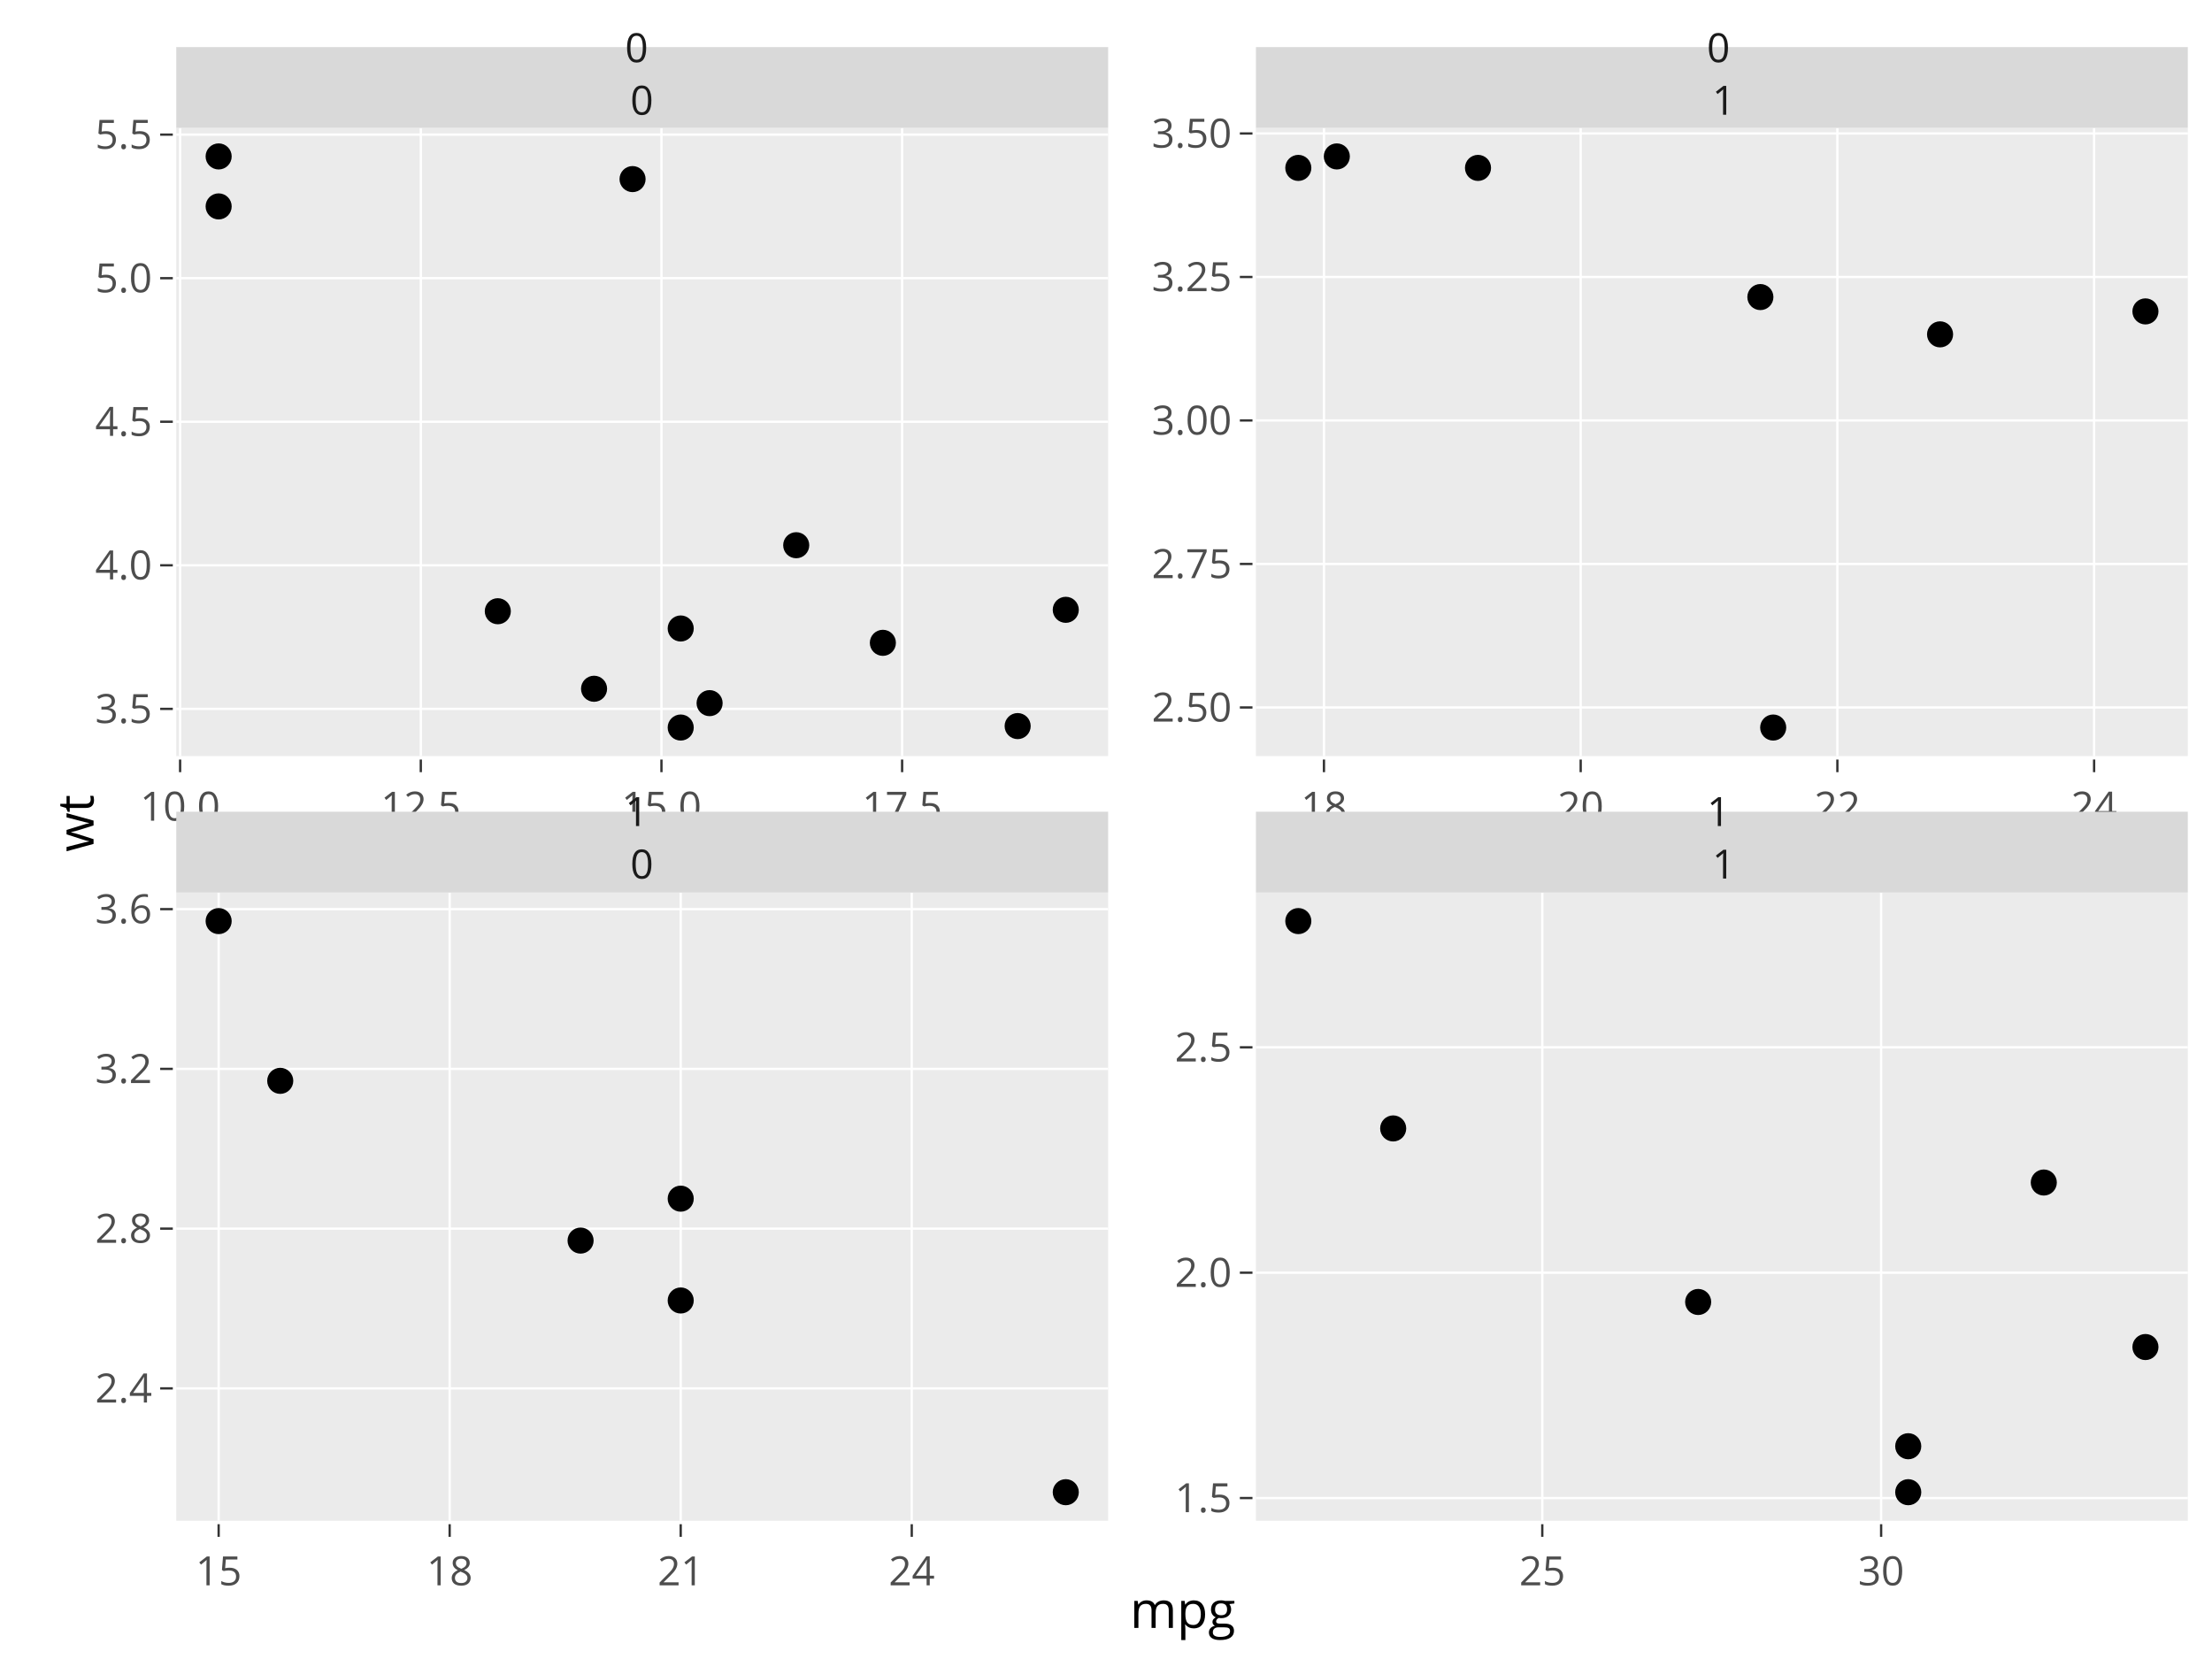
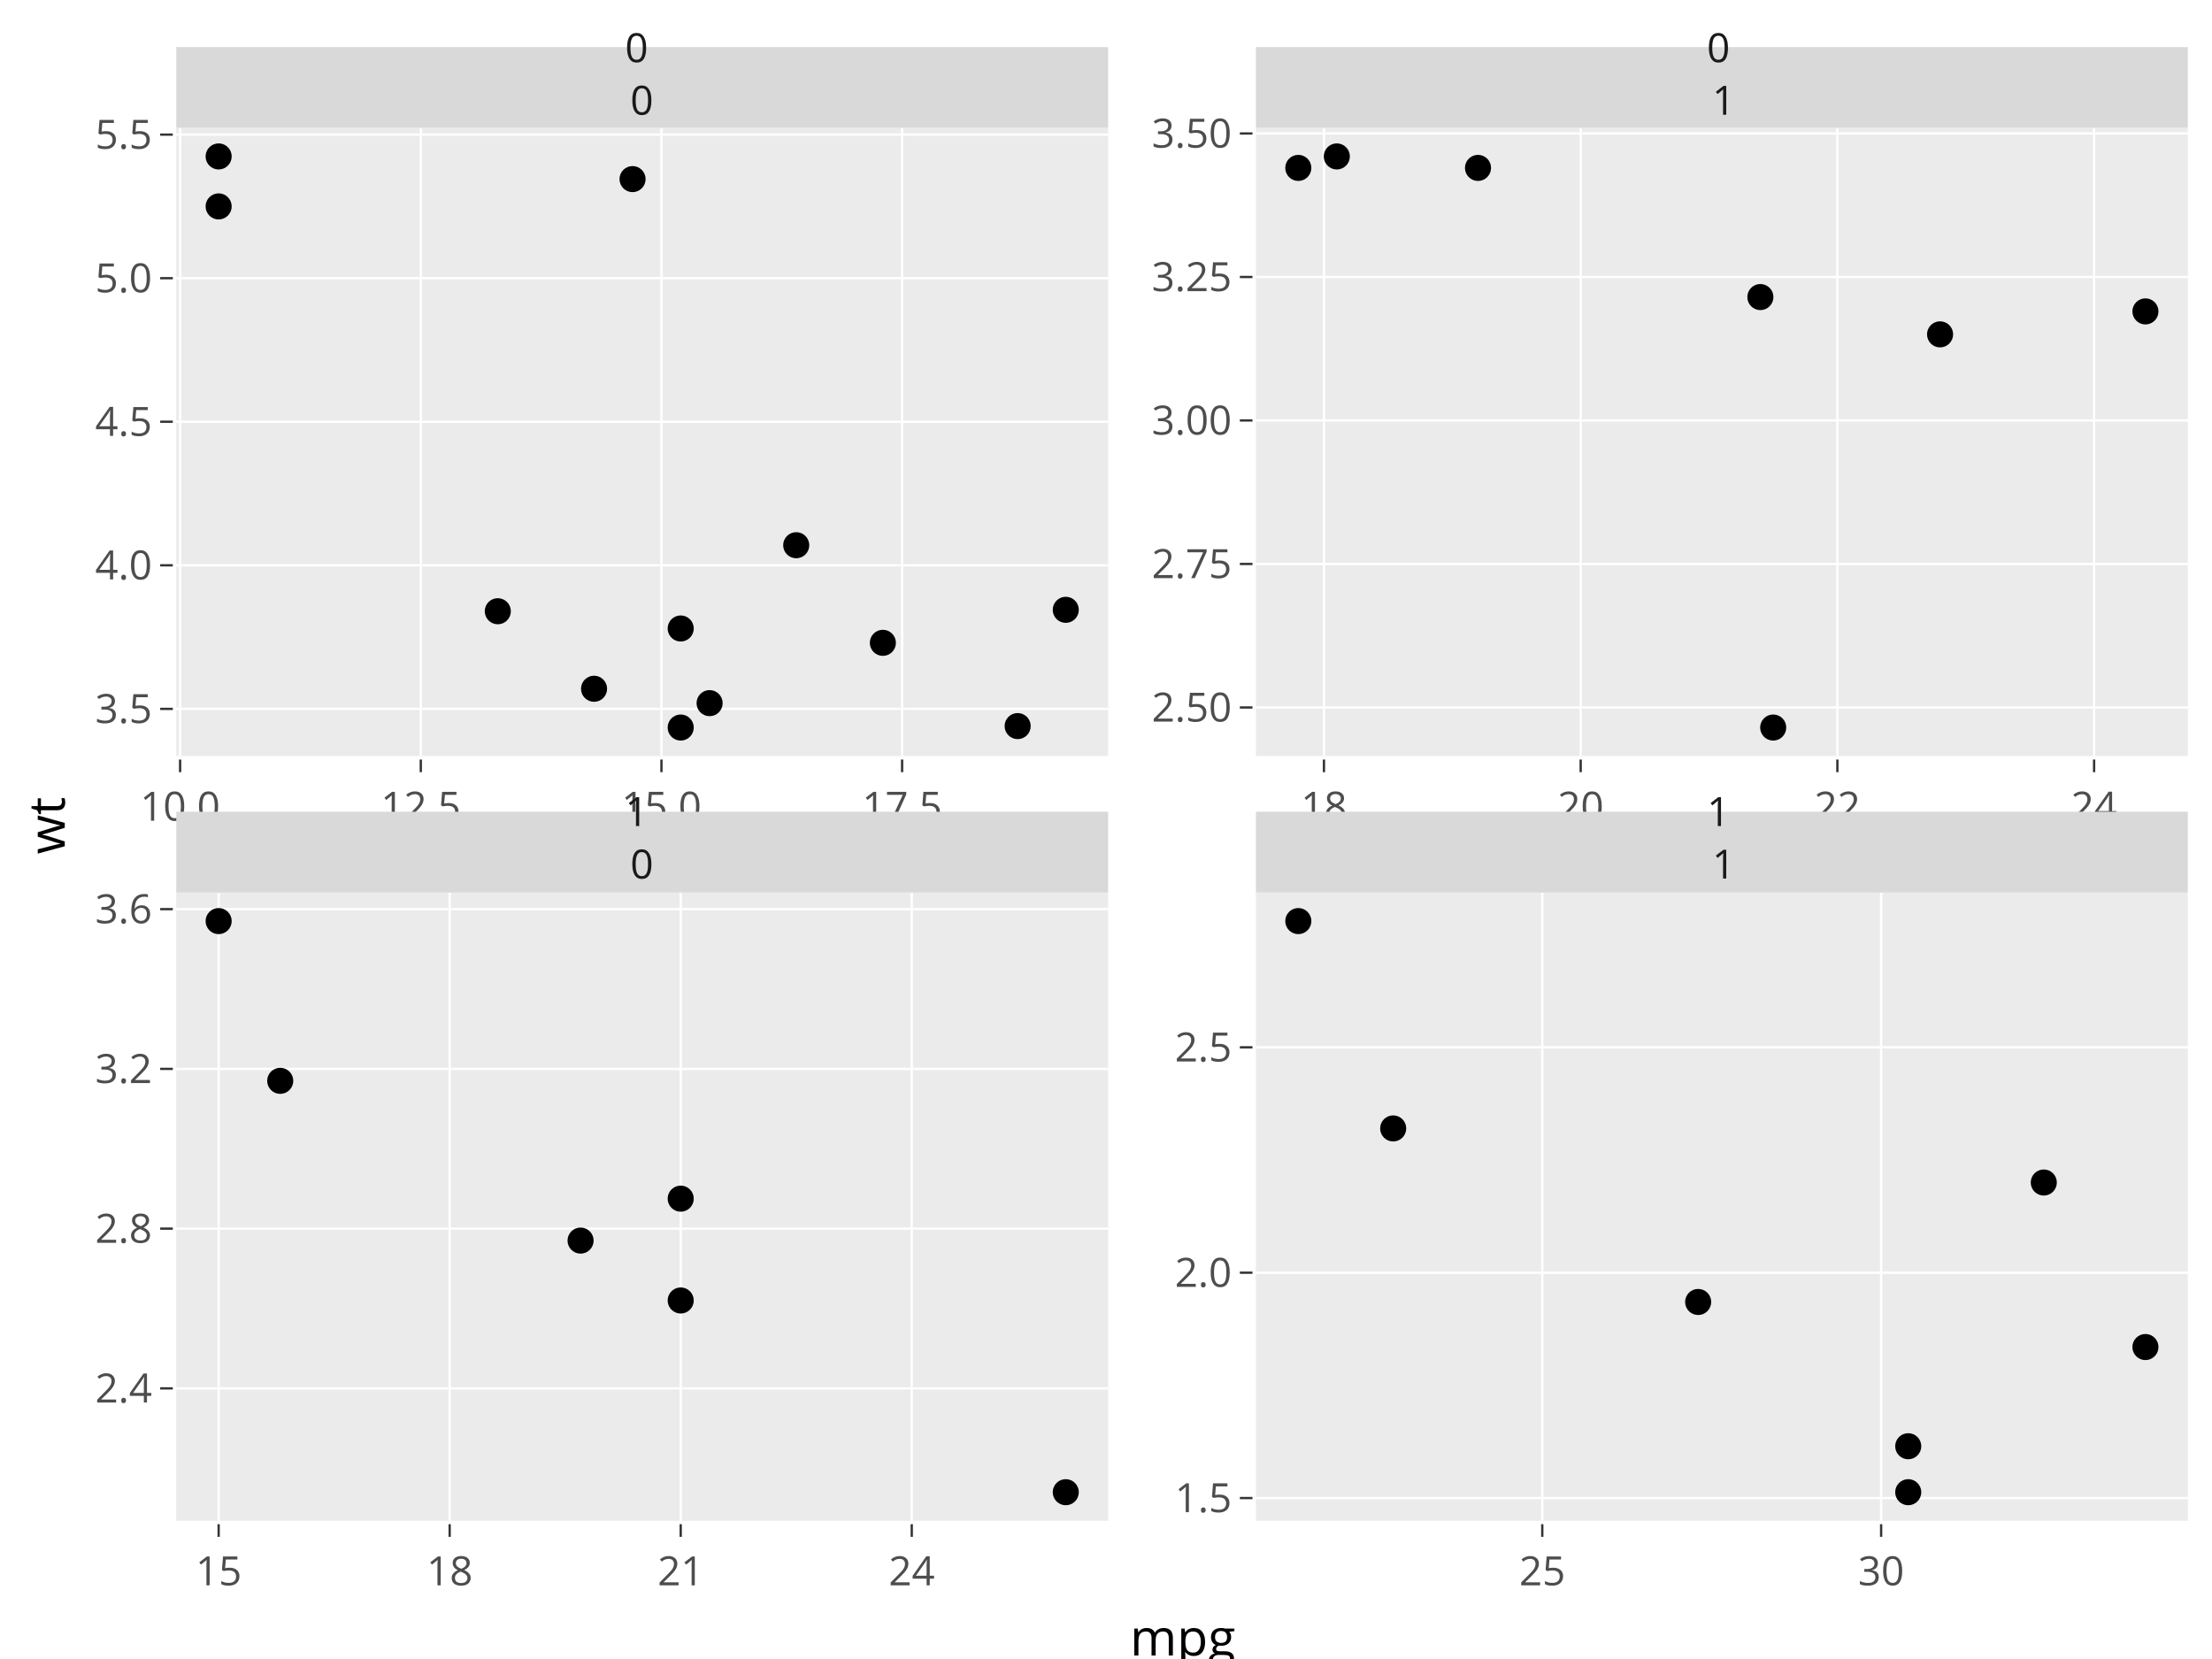
<svg xmlns="http://www.w3.org/2000/svg" class="main-svg" width="640" height="480" style="" viewBox="0 0 640 480">
  <rect x="0" y="0" width="640" height="480" style="fill: rgb(255, 255, 255); fill-opacity: 1;" />
  <defs id="defs-">
    <g class="clips">
      <clipPath id="clipxyplot" class="plotclip">
        <rect width="269.619" height="181.76" />
      </clipPath>
      <clipPath id="clipx2y2plot" class="plotclip">
        <rect width="269.619" height="181.76" />
      </clipPath>
      <clipPath id="clipx3y3plot" class="plotclip">
        <rect width="269.619" height="181.76" />
      </clipPath>
      <clipPath id="clipx4y4plot" class="plotclip">
        <rect width="269.619" height="181.76" />
      </clipPath>
      <clipPath class="axesclip" id="clipx">
        <rect x="51" y="0" width="269.619" height="480" />
      </clipPath>
      <clipPath class="axesclip" id="clipy">
        <rect x="0" y="37" width="640" height="181.76" />
      </clipPath>
      <clipPath class="axesclip" id="clipxy">
        <rect x="51" y="37" width="269.619" height="181.76" />
      </clipPath>
      <clipPath class="axesclip" id="clipy2">
        <rect x="0" y="37" width="640" height="181.76" />
      </clipPath>
      <clipPath class="axesclip" id="clipxy2">
        <rect x="51" y="37" width="269.619" height="181.76" />
      </clipPath>
      <clipPath class="axesclip" id="clipy3">
        <rect x="0" y="258.24" width="640" height="181.76" />
      </clipPath>
      <clipPath class="axesclip" id="clipxy3">
        <rect x="51" y="258.24" width="269.619" height="181.76" />
      </clipPath>
      <clipPath class="axesclip" id="clipy4">
        <rect x="0" y="258.24" width="640" height="181.76" />
      </clipPath>
      <clipPath class="axesclip" id="clipxy4">
        <rect x="51" y="258.24" width="269.619" height="181.76" />
      </clipPath>
      <clipPath class="axesclip" id="clipx2">
        <rect x="363.381" y="0" width="269.619" height="480" />
      </clipPath>
      <clipPath class="axesclip" id="clipx2y">
        <rect x="363.381" y="37" width="269.619" height="181.76" />
      </clipPath>
      <clipPath class="axesclip" id="clipx2y2">
        <rect x="363.381" y="37" width="269.619" height="181.76" />
      </clipPath>
      <clipPath class="axesclip" id="clipx2y3">
        <rect x="363.381" y="258.24" width="269.619" height="181.76" />
      </clipPath>
      <clipPath class="axesclip" id="clipx2y4">
        <rect x="363.381" y="258.24" width="269.619" height="181.76" />
      </clipPath>
      <clipPath class="axesclip" id="clipx3">
        <rect x="51" y="0" width="269.619" height="480" />
      </clipPath>
      <clipPath class="axesclip" id="clipx3y">
        <rect x="51" y="37" width="269.619" height="181.76" />
      </clipPath>
      <clipPath class="axesclip" id="clipx3y2">
        <rect x="51" y="37" width="269.619" height="181.76" />
      </clipPath>
      <clipPath class="axesclip" id="clipx3y3">
        <rect x="51" y="258.24" width="269.619" height="181.76" />
      </clipPath>
      <clipPath class="axesclip" id="clipx3y4">
        <rect x="51" y="258.24" width="269.619" height="181.76" />
      </clipPath>
      <clipPath class="axesclip" id="clipx4">
        <rect x="363.381" y="0" width="269.619" height="480" />
      </clipPath>
      <clipPath class="axesclip" id="clipx4y">
        <rect x="363.381" y="37" width="269.619" height="181.76" />
      </clipPath>
      <clipPath class="axesclip" id="clipx4y2">
        <rect x="363.381" y="37" width="269.619" height="181.76" />
      </clipPath>
      <clipPath class="axesclip" id="clipx4y3">
        <rect x="363.381" y="258.24" width="269.619" height="181.76" />
      </clipPath>
      <clipPath class="axesclip" id="clipx4y4">
        <rect x="363.381" y="258.24" width="269.619" height="181.76" />
      </clipPath>
    </g>
    <g class="gradients" />
    <g class="patterns" />
  </defs>
  <g class="bglayer">
    <rect class="bg" x="51" y="37" width="269.619" height="181.76" style="fill: rgb(235, 235, 235); fill-opacity: 1; stroke-width: 0;" />
    <rect class="bg" x="363.381" y="37" width="269.619" height="181.76" style="fill: rgb(235, 235, 235); fill-opacity: 1; stroke-width: 0;" />
    <rect class="bg" x="51" y="258.24" width="269.619" height="181.76" style="fill: rgb(235, 235, 235); fill-opacity: 1; stroke-width: 0;" />
    <rect class="bg" x="363.381" y="258.24" width="269.619" height="181.76" style="fill: rgb(235, 235, 235); fill-opacity: 1; stroke-width: 0;" />
  </g>
  <g class="layer-below">
    <g class="imagelayer" />
    <g class="shapelayer" />
  </g>
  <g class="cartesianlayer">
    <g class="subplot xy">
      <g class="layer-subplot">
        <g class="shapelayer" />
        <g class="imagelayer" />
      </g>
      <g class="gridlayer">
        <g class="x">
          <path class="xgrid crisp" transform="translate(52.11,0)" d="M0,37v181.76" style="stroke: rgb(255, 255, 255); stroke-opacity: 1; stroke-width: 0.664px;" />
          <path class="xgrid crisp" transform="translate(121.75,0)" d="M0,37v181.76" style="stroke: rgb(255, 255, 255); stroke-opacity: 1; stroke-width: 0.664px;" />
          <path class="xgrid crisp" transform="translate(191.38,0)" d="M0,37v181.76" style="stroke: rgb(255, 255, 255); stroke-opacity: 1; stroke-width: 0.664px;" />
          <path class="xgrid crisp" transform="translate(261.01,0)" d="M0,37v181.76" style="stroke: rgb(255, 255, 255); stroke-opacity: 1; stroke-width: 0.664px;" />
        </g>
        <g class="y">
          <path class="ygrid crisp" transform="translate(0,205.1)" d="M51,0h269.619" style="stroke: rgb(255, 255, 255); stroke-opacity: 1; stroke-width: 0.664px;" />
          <path class="ygrid crisp" transform="translate(0,163.56)" d="M51,0h269.619" style="stroke: rgb(255, 255, 255); stroke-opacity: 1; stroke-width: 0.664px;" />
          <path class="ygrid crisp" transform="translate(0,122.02)" d="M51,0h269.619" style="stroke: rgb(255, 255, 255); stroke-opacity: 1; stroke-width: 0.664px;" />
          <path class="ygrid crisp" transform="translate(0,80.49)" d="M51,0h269.619" style="stroke: rgb(255, 255, 255); stroke-opacity: 1; stroke-width: 0.664px;" />
          <path class="ygrid crisp" transform="translate(0,38.95)" d="M51,0h269.619" style="stroke: rgb(255, 255, 255); stroke-opacity: 1; stroke-width: 0.664px;" />
        </g>
      </g>
      <g class="zerolinelayer" />
      <path class="xlines-below" />
      <path class="ylines-below" />
      <g class="overlines-below" />
      <g class="xaxislayer-below" />
      <g class="yaxislayer-below" />
      <g class="overaxes-below" />
      <g class="plot" transform="translate(51,37)" clip-path="url(#clipxyplot)">
        <g class="scatterlayer mlayer">
          <g class="trace scatter trace-vdiffr-plotly-1" style="stroke-miterlimit: 2; opacity: 1;">
            <g class="fills" />
            <g class="errorbars" />
            <g class="lines" />
            <g class="points">
              <path class="point" transform="translate(243.44,173.08)" d="M2.83,0A2.83,2.83 0 1,1 0,-2.83A2.83,2.83 0 0,1 2.83,0Z" style="opacity: 1; stroke-width: 1.89px; fill: rgb(0, 0, 0); fill-opacity: 1; stroke: rgb(0, 0, 0); stroke-opacity: 1;" />
              <path class="point" transform="translate(120.88,162.28)" d="M2.83,0A2.83,2.83 0 1,1 0,-2.83A2.83,2.83 0 0,1 2.83,0Z" style="opacity: 1; stroke-width: 1.89px; fill: rgb(0, 0, 0); fill-opacity: 1; stroke: rgb(0, 0, 0); stroke-opacity: 1;" />
              <path class="point" transform="translate(179.37,120.75)" d="M2.83,0A2.83,2.83 0 1,1 0,-2.83A2.83,2.83 0 0,1 2.83,0Z" style="opacity: 1; stroke-width: 1.89px; fill: rgb(0, 0, 0); fill-opacity: 1; stroke: rgb(0, 0, 0); stroke-opacity: 1;" />
              <path class="point" transform="translate(204.44,148.99)" d="M2.83,0A2.83,2.83 0 1,1 0,-2.83A2.83,2.83 0 0,1 2.83,0Z" style="opacity: 1; stroke-width: 1.89px; fill: rgb(0, 0, 0); fill-opacity: 1; stroke: rgb(0, 0, 0); stroke-opacity: 1;" />
              <path class="point" transform="translate(145.95,144.84)" d="M2.83,0A2.83,2.83 0 1,1 0,-2.83A2.83,2.83 0 0,1 2.83,0Z" style="opacity: 1; stroke-width: 1.89px; fill: rgb(0, 0, 0); fill-opacity: 1; stroke: rgb(0, 0, 0); stroke-opacity: 1;" />
              <path class="point" transform="translate(12.26,22.72)" d="M2.83,0A2.83,2.83 0 1,1 0,-2.83A2.83,2.83 0 0,1 2.83,0Z" style="opacity: 1; stroke-width: 1.89px; fill: rgb(0, 0, 0); fill-opacity: 1; stroke: rgb(0, 0, 0); stroke-opacity: 1;" />
              <path class="point" transform="translate(12.26,8.26)" d="M2.83,0A2.83,2.83 0 1,1 0,-2.83A2.83,2.83 0 0,1 2.83,0Z" style="opacity: 1; stroke-width: 1.89px; fill: rgb(0, 0, 0); fill-opacity: 1; stroke: rgb(0, 0, 0); stroke-opacity: 1;" />
              <path class="point" transform="translate(132.02,14.82)" d="M2.83,0A2.83,2.83 0 1,1 0,-2.83A2.83,2.83 0 0,1 2.83,0Z" style="opacity: 1; stroke-width: 1.89px; fill: rgb(0, 0, 0); fill-opacity: 1; stroke: rgb(0, 0, 0); stroke-opacity: 1;" />
              <path class="point" transform="translate(154.31,166.44)" d="M2.83,0A2.83,2.83 0 1,1 0,-2.83A2.83,2.83 0 0,1 2.83,0Z" style="opacity: 1; stroke-width: 1.89px; fill: rgb(0, 0, 0); fill-opacity: 1; stroke: rgb(0, 0, 0); stroke-opacity: 1;" />
              <path class="point" transform="translate(145.95,173.5)" d="M2.83,0A2.83,2.83 0 1,1 0,-2.83A2.83,2.83 0 0,1 2.83,0Z" style="opacity: 1; stroke-width: 1.89px; fill: rgb(0, 0, 0); fill-opacity: 1; stroke: rgb(0, 0, 0); stroke-opacity: 1;" />
              <path class="point" transform="translate(93.03,139.85)" d="M2.83,0A2.83,2.83 0 1,1 0,-2.83A2.83,2.83 0 0,1 2.83,0Z" style="opacity: 1; stroke-width: 1.89px; fill: rgb(0, 0, 0); fill-opacity: 1; stroke: rgb(0, 0, 0); stroke-opacity: 1;" />
              <path class="point" transform="translate(257.36,139.44)" d="M2.83,0A2.83,2.83 0 1,1 0,-2.83A2.83,2.83 0 0,1 2.83,0Z" style="opacity: 1; stroke-width: 1.89px; fill: rgb(0, 0, 0); fill-opacity: 1; stroke: rgb(0, 0, 0); stroke-opacity: 1;" />
            </g>
            <g class="text" />
          </g>
        </g>
      </g>
      <g class="overplot" />
      <path class="xlines-above crisp" style="fill: none; stroke-width: 1px; stroke: rgb(0, 0, 0); stroke-opacity: 0;" d="" />
      <path class="ylines-above crisp" style="fill: none; stroke-width: 1px; stroke: rgb(0, 0, 0); stroke-opacity: 0;" d="" />
      <g class="overlines-above" />
      <g class="xaxislayer-above">
        <path class="xtick ticks crisp" d="M0,219.76v3.653" transform="translate(52.11,0)" style="stroke: rgb(51, 51, 51); stroke-opacity: 1; stroke-width: 0.664px;" />
        <path class="xtick ticks crisp" d="M0,219.76v3.653" transform="translate(121.75,0)" style="stroke: rgb(51, 51, 51); stroke-opacity: 1; stroke-width: 0.664px;" />
        <path class="xtick ticks crisp" d="M0,219.76v3.653" transform="translate(191.38,0)" style="stroke: rgb(51, 51, 51); stroke-opacity: 1; stroke-width: 0.664px;" />
        <path class="xtick ticks crisp" d="M0,219.76v3.653" transform="translate(261.01,0)" style="stroke: rgb(51, 51, 51); stroke-opacity: 1; stroke-width: 0.664px;" />
        <g class="xtick">
          <text text-anchor="middle" x="0" y="237.44" transform="translate(52.11,0)" style="font-family: 'Open Sans', verdana, arial, sans-serif; font-size: 11.69px; fill: rgb(77, 77, 77); fill-opacity: 1; white-space: pre; opacity: 1;">10.0</text>
        </g>
        <g class="xtick">
          <text text-anchor="middle" x="0" y="237.44" style="font-family: 'Open Sans', verdana, arial, sans-serif; font-size: 11.69px; fill: rgb(77, 77, 77); fill-opacity: 1; white-space: pre; opacity: 1;" transform="translate(121.75,0)">12.5</text>
        </g>
        <g class="xtick">
          <text text-anchor="middle" x="0" y="237.44" style="font-family: 'Open Sans', verdana, arial, sans-serif; font-size: 11.69px; fill: rgb(77, 77, 77); fill-opacity: 1; white-space: pre; opacity: 1;" transform="translate(191.38,0)">15.0</text>
        </g>
        <g class="xtick">
          <text text-anchor="middle" x="0" y="237.44" style="font-family: 'Open Sans', verdana, arial, sans-serif; font-size: 11.69px; fill: rgb(77, 77, 77); fill-opacity: 1; white-space: pre; opacity: 1;" transform="translate(261.01,0)">17.5</text>
        </g>
      </g>
      <g class="yaxislayer-above">
        <path class="ytick ticks crisp" d="M50,0h-3.653" transform="translate(0,205.1)" style="stroke: rgb(51, 51, 51); stroke-opacity: 1; stroke-width: 0.664px;" />
        <path class="ytick ticks crisp" d="M50,0h-3.653" transform="translate(0,163.56)" style="stroke: rgb(51, 51, 51); stroke-opacity: 1; stroke-width: 0.664px;" />
        <path class="ytick ticks crisp" d="M50,0h-3.653" transform="translate(0,122.02)" style="stroke: rgb(51, 51, 51); stroke-opacity: 1; stroke-width: 0.664px;" />
        <path class="ytick ticks crisp" d="M50,0h-3.653" transform="translate(0,80.49)" style="stroke: rgb(51, 51, 51); stroke-opacity: 1; stroke-width: 0.664px;" />
        <path class="ytick ticks crisp" d="M50,0h-3.653" transform="translate(0,38.95)" style="stroke: rgb(51, 51, 51); stroke-opacity: 1; stroke-width: 0.664px;" />
        <g class="ytick">
          <text text-anchor="end" x="44.009" y="4.091" transform="translate(0,205.1)" style="font-family: 'Open Sans', verdana, arial, sans-serif; font-size: 11.69px; fill: rgb(77, 77, 77); fill-opacity: 1; white-space: pre; opacity: 1;">3.5</text>
        </g>
        <g class="ytick">
          <text text-anchor="end" x="44.009" y="4.091" style="font-family: 'Open Sans', verdana, arial, sans-serif; font-size: 11.69px; fill: rgb(77, 77, 77); fill-opacity: 1; white-space: pre; opacity: 1;" transform="translate(0,163.56)">4.0</text>
        </g>
        <g class="ytick">
          <text text-anchor="end" x="44.009" y="4.091" style="font-family: 'Open Sans', verdana, arial, sans-serif; font-size: 11.69px; fill: rgb(77, 77, 77); fill-opacity: 1; white-space: pre; opacity: 1;" transform="translate(0,122.02)">4.5</text>
        </g>
        <g class="ytick">
          <text text-anchor="end" x="44.009" y="4.091" style="font-family: 'Open Sans', verdana, arial, sans-serif; font-size: 11.69px; fill: rgb(77, 77, 77); fill-opacity: 1; white-space: pre; opacity: 1;" transform="translate(0,80.49)">5.0</text>
        </g>
        <g class="ytick">
          <text text-anchor="end" x="44.009" y="4.091" style="font-family: 'Open Sans', verdana, arial, sans-serif; font-size: 11.69px; fill: rgb(77, 77, 77); fill-opacity: 1; white-space: pre; opacity: 1;" transform="translate(0,38.95)">5.5</text>
        </g>
      </g>
      <g class="overaxes-above" />
    </g>
    <g class="subplot x2y2">
      <g class="layer-subplot">
        <g class="shapelayer" />
        <g class="imagelayer" />
      </g>
      <g class="gridlayer">
        <g class="x2">
          <path class="x2grid crisp" transform="translate(383.0611,0)" d="M0,37v181.76" style="stroke: rgb(255, 255, 255); stroke-opacity: 1; stroke-width: 0.664px;" />
          <path class="x2grid crisp" transform="translate(457.3411,0)" d="M0,37v181.76" style="stroke: rgb(255, 255, 255); stroke-opacity: 1; stroke-width: 0.664px;" />
          <path class="x2grid crisp" transform="translate(531.6111,0)" d="M0,37v181.76" style="stroke: rgb(255, 255, 255); stroke-opacity: 1; stroke-width: 0.664px;" />
          <path class="x2grid crisp" transform="translate(605.8911,0)" d="M0,37v181.76" style="stroke: rgb(255, 255, 255); stroke-opacity: 1; stroke-width: 0.664px;" />
        </g>
        <g class="y2">
          <path class="y2grid crisp" transform="translate(0,204.69)" d="M363.381,0h269.619" style="stroke: rgb(255, 255, 255); stroke-opacity: 1; stroke-width: 0.664px;" />
          <path class="y2grid crisp" transform="translate(0,163.17)" d="M363.381,0h269.619" style="stroke: rgb(255, 255, 255); stroke-opacity: 1; stroke-width: 0.664px;" />
          <path class="y2grid crisp" transform="translate(0,121.65)" d="M363.381,0h269.619" style="stroke: rgb(255, 255, 255); stroke-opacity: 1; stroke-width: 0.664px;" />
          <path class="y2grid crisp" transform="translate(0,80.14)" d="M363.381,0h269.619" style="stroke: rgb(255, 255, 255); stroke-opacity: 1; stroke-width: 0.664px;" />
          <path class="y2grid crisp" transform="translate(0,38.62)" d="M363.381,0h269.619" style="stroke: rgb(255, 255, 255); stroke-opacity: 1; stroke-width: 0.664px;" />
        </g>
      </g>
      <g class="zerolinelayer" />
      <path class="xlines-below" />
      <path class="ylines-below" />
      <g class="overlines-below" />
      <g class="xaxislayer-below" />
      <g class="yaxislayer-below" />
      <g class="overaxes-below" />
      <g class="plot" transform="translate(363.3811,37)" clip-path="url(#clipx2y2plot)">
        <g class="scatterlayer mlayer">
          <g class="trace scatter trace-vdiffr-plotly-2" style="stroke-miterlimit: 2; opacity: 1;">
            <g class="fills" />
            <g class="errorbars" />
            <g class="lines" />
            <g class="points">
              <path class="point" transform="translate(145.95,48.95)" d="M2.83,0A2.83,2.83 0 1,1 0,-2.83A2.83,2.83 0 0,1 2.83,0Z" style="opacity: 1; stroke-width: 1.89px; fill: rgb(0, 0, 0); fill-opacity: 1; stroke: rgb(0, 0, 0); stroke-opacity: 1;" />
              <path class="point" transform="translate(23.4,8.26)" d="M2.83,0A2.83,2.83 0 1,1 0,-2.83A2.83,2.83 0 0,1 2.83,0Z" style="opacity: 1; stroke-width: 1.89px; fill: rgb(0, 0, 0); fill-opacity: 1; stroke: rgb(0, 0, 0); stroke-opacity: 1;" />
              <path class="point" transform="translate(257.36,53.1)" d="M2.83,0A2.83,2.83 0 1,1 0,-2.83A2.83,2.83 0 0,1 2.83,0Z" style="opacity: 1; stroke-width: 1.89px; fill: rgb(0, 0, 0); fill-opacity: 1; stroke: rgb(0, 0, 0); stroke-opacity: 1;" />
              <path class="point" transform="translate(197.94,59.74)" d="M2.83,0A2.83,2.83 0 1,1 0,-2.83A2.83,2.83 0 0,1 2.83,0Z" style="opacity: 1; stroke-width: 1.89px; fill: rgb(0, 0, 0); fill-opacity: 1; stroke: rgb(0, 0, 0); stroke-opacity: 1;" />
              <path class="point" transform="translate(64.25,11.58)" d="M2.83,0A2.83,2.83 0 1,1 0,-2.83A2.83,2.83 0 0,1 2.83,0Z" style="opacity: 1; stroke-width: 1.89px; fill: rgb(0, 0, 0); fill-opacity: 1; stroke: rgb(0, 0, 0); stroke-opacity: 1;" />
              <path class="point" transform="translate(12.26,11.58)" d="M2.83,0A2.83,2.83 0 1,1 0,-2.83A2.83,2.83 0 0,1 2.83,0Z" style="opacity: 1; stroke-width: 1.89px; fill: rgb(0, 0, 0); fill-opacity: 1; stroke: rgb(0, 0, 0); stroke-opacity: 1;" />
              <path class="point" transform="translate(149.66,173.5)" d="M2.83,0A2.83,2.83 0 1,1 0,-2.83A2.83,2.83 0 0,1 2.83,0Z" style="opacity: 1; stroke-width: 1.89px; fill: rgb(0, 0, 0); fill-opacity: 1; stroke: rgb(0, 0, 0); stroke-opacity: 1;" />
            </g>
            <g class="text" />
          </g>
        </g>
      </g>
      <g class="overplot" />
      <path class="xlines-above crisp" style="fill: none; stroke-width: 1px; stroke: rgb(0, 0, 0); stroke-opacity: 0;" d="" />
      <path class="ylines-above crisp" style="fill: none; stroke-width: 1px; stroke: rgb(0, 0, 0); stroke-opacity: 0;" d="" />
      <g class="overlines-above" />
      <g class="xaxislayer-above">
        <path class="x2tick ticks crisp" d="M0,219.76v3.653" transform="translate(383.0611,0)" style="stroke: rgb(51, 51, 51); stroke-opacity: 1; stroke-width: 0.664px;" />
        <path class="x2tick ticks crisp" d="M0,219.76v3.653" transform="translate(457.3411,0)" style="stroke: rgb(51, 51, 51); stroke-opacity: 1; stroke-width: 0.664px;" />
        <path class="x2tick ticks crisp" d="M0,219.76v3.653" transform="translate(531.6111,0)" style="stroke: rgb(51, 51, 51); stroke-opacity: 1; stroke-width: 0.664px;" />
        <path class="x2tick ticks crisp" d="M0,219.76v3.653" transform="translate(605.8911,0)" style="stroke: rgb(51, 51, 51); stroke-opacity: 1; stroke-width: 0.664px;" />
        <g class="x2tick">
          <text text-anchor="middle" x="0" y="237.44" transform="translate(383.0611,0)" style="font-family: 'Open Sans', verdana, arial, sans-serif; font-size: 11.69px; fill: rgb(77, 77, 77); fill-opacity: 1; white-space: pre; opacity: 1;">18</text>
        </g>
        <g class="x2tick">
          <text text-anchor="middle" x="0" y="237.44" style="font-family: 'Open Sans', verdana, arial, sans-serif; font-size: 11.69px; fill: rgb(77, 77, 77); fill-opacity: 1; white-space: pre; opacity: 1;" transform="translate(457.3411,0)">20</text>
        </g>
        <g class="x2tick">
          <text text-anchor="middle" x="0" y="237.44" style="font-family: 'Open Sans', verdana, arial, sans-serif; font-size: 11.69px; fill: rgb(77, 77, 77); fill-opacity: 1; white-space: pre; opacity: 1;" transform="translate(531.6111,0)">22</text>
        </g>
        <g class="x2tick">
          <text text-anchor="middle" x="0" y="237.44" style="font-family: 'Open Sans', verdana, arial, sans-serif; font-size: 11.69px; fill: rgb(77, 77, 77); fill-opacity: 1; white-space: pre; opacity: 1;" transform="translate(605.8911,0)">24</text>
        </g>
      </g>
      <g class="yaxislayer-above">
        <path class="y2tick ticks crisp" d="M362.381,0h-3.653" transform="translate(0,204.69)" style="stroke: rgb(51, 51, 51); stroke-opacity: 1; stroke-width: 0.664px;" />
        <path class="y2tick ticks crisp" d="M362.381,0h-3.653" transform="translate(0,163.17)" style="stroke: rgb(51, 51, 51); stroke-opacity: 1; stroke-width: 0.664px;" />
        <path class="y2tick ticks crisp" d="M362.381,0h-3.653" transform="translate(0,121.65)" style="stroke: rgb(51, 51, 51); stroke-opacity: 1; stroke-width: 0.664px;" />
        <path class="y2tick ticks crisp" d="M362.381,0h-3.653" transform="translate(0,80.14)" style="stroke: rgb(51, 51, 51); stroke-opacity: 1; stroke-width: 0.664px;" />
        <path class="y2tick ticks crisp" d="M362.381,0h-3.653" transform="translate(0,38.62)" style="stroke: rgb(51, 51, 51); stroke-opacity: 1; stroke-width: 0.664px;" />
        <g class="y2tick">
          <text text-anchor="end" x="356.39" y="4.091" transform="translate(0,204.69)" style="font-family: 'Open Sans', verdana, arial, sans-serif; font-size: 11.69px; fill: rgb(77, 77, 77); fill-opacity: 1; white-space: pre; opacity: 1;">2.50</text>
        </g>
        <g class="y2tick">
          <text text-anchor="end" x="356.39" y="4.091" style="font-family: 'Open Sans', verdana, arial, sans-serif; font-size: 11.69px; fill: rgb(77, 77, 77); fill-opacity: 1; white-space: pre; opacity: 1;" transform="translate(0,163.17)">2.75</text>
        </g>
        <g class="y2tick">
          <text text-anchor="end" x="356.39" y="4.091" style="font-family: 'Open Sans', verdana, arial, sans-serif; font-size: 11.69px; fill: rgb(77, 77, 77); fill-opacity: 1; white-space: pre; opacity: 1;" transform="translate(0,121.65)">3.00</text>
        </g>
        <g class="y2tick">
          <text text-anchor="end" x="356.39" y="4.091" style="font-family: 'Open Sans', verdana, arial, sans-serif; font-size: 11.69px; fill: rgb(77, 77, 77); fill-opacity: 1; white-space: pre; opacity: 1;" transform="translate(0,80.14)">3.25</text>
        </g>
        <g class="y2tick">
          <text text-anchor="end" x="356.39" y="4.091" style="font-family: 'Open Sans', verdana, arial, sans-serif; font-size: 11.69px; fill: rgb(77, 77, 77); fill-opacity: 1; white-space: pre; opacity: 1;" transform="translate(0,38.62)">3.50</text>
        </g>
      </g>
      <g class="overaxes-above" />
    </g>
    <g class="subplot x3y3">
      <g class="layer-subplot">
        <g class="shapelayer" />
        <g class="imagelayer" />
      </g>
      <g class="gridlayer">
        <g class="x3">
          <path class="x3grid crisp" transform="translate(63.26,0)" d="M0,258.24v181.76" style="stroke: rgb(255, 255, 255); stroke-opacity: 1; stroke-width: 0.664px;" />
          <path class="x3grid crisp" transform="translate(130.1,0)" d="M0,258.24v181.76" style="stroke: rgb(255, 255, 255); stroke-opacity: 1; stroke-width: 0.664px;" />
          <path class="x3grid crisp" transform="translate(196.95,0)" d="M0,258.24v181.76" style="stroke: rgb(255, 255, 255); stroke-opacity: 1; stroke-width: 0.664px;" />
          <path class="x3grid crisp" transform="translate(263.8,0)" d="M0,258.24v181.76" style="stroke: rgb(255, 255, 255); stroke-opacity: 1; stroke-width: 0.664px;" />
        </g>
        <g class="y3">
          <path class="y3grid crisp" transform="translate(0,401.7001)" d="M51,0h269.619" style="stroke: rgb(255, 255, 255); stroke-opacity: 1; stroke-width: 0.664px;" />
          <path class="y3grid crisp" transform="translate(0,355.4801)" d="M51,0h269.619" style="stroke: rgb(255, 255, 255); stroke-opacity: 1; stroke-width: 0.664px;" />
          <path class="y3grid crisp" transform="translate(0,309.2601)" d="M51,0h269.619" style="stroke: rgb(255, 255, 255); stroke-opacity: 1; stroke-width: 0.664px;" />
          <path class="y3grid crisp" transform="translate(0,263.0401)" d="M51,0h269.619" style="stroke: rgb(255, 255, 255); stroke-opacity: 1; stroke-width: 0.664px;" />
        </g>
      </g>
      <g class="zerolinelayer" />
      <path class="xlines-below" />
      <path class="ylines-below" />
      <g class="overlines-below" />
      <g class="xaxislayer-below" />
      <g class="yaxislayer-below" />
      <g class="overaxes-below" />
      <g class="plot" transform="translate(51,258.2401)" clip-path="url(#clipx3y3plot)">
        <g class="scatterlayer mlayer">
          <g class="trace scatter trace-vdiffr-plotly-3" style="stroke-miterlimit: 2; opacity: 1;">
            <g class="fills" />
            <g class="errorbars" />
            <g class="lines" />
            <g class="points">
              <path class="point" transform="translate(145.95,118.03)" d="M2.83,0A2.83,2.83 0 1,1 0,-2.83A2.83,2.83 0 0,1 2.83,0Z" style="opacity: 1; stroke-width: 1.89px; fill: rgb(0, 0, 0); fill-opacity: 1; stroke: rgb(0, 0, 0); stroke-opacity: 1;" />
              <path class="point" transform="translate(145.95,88.57)" d="M2.83,0A2.83,2.83 0 1,1 0,-2.83A2.83,2.83 0 0,1 2.83,0Z" style="opacity: 1; stroke-width: 1.89px; fill: rgb(0, 0, 0); fill-opacity: 1; stroke: rgb(0, 0, 0); stroke-opacity: 1;" />
              <path class="point" transform="translate(257.36,173.5)" d="M2.83,0A2.83,2.83 0 1,1 0,-2.83A2.83,2.83 0 0,1 2.83,0Z" style="opacity: 1; stroke-width: 1.89px; fill: rgb(0, 0, 0); fill-opacity: 1; stroke: rgb(0, 0, 0); stroke-opacity: 1;" />
              <path class="point" transform="translate(30.08,54.48)" d="M2.83,0A2.83,2.83 0 1,1 0,-2.83A2.83,2.83 0 0,1 2.83,0Z" style="opacity: 1; stroke-width: 1.89px; fill: rgb(0, 0, 0); fill-opacity: 1; stroke: rgb(0, 0, 0); stroke-opacity: 1;" />
              <path class="point" transform="translate(116.98,100.7)" d="M2.83,0A2.83,2.83 0 1,1 0,-2.83A2.83,2.83 0 0,1 2.83,0Z" style="opacity: 1; stroke-width: 1.89px; fill: rgb(0, 0, 0); fill-opacity: 1; stroke: rgb(0, 0, 0); stroke-opacity: 1;" />
              <path class="point" transform="translate(12.26,8.26)" d="M2.83,0A2.83,2.83 0 1,1 0,-2.83A2.83,2.83 0 0,1 2.83,0Z" style="opacity: 1; stroke-width: 1.89px; fill: rgb(0, 0, 0); fill-opacity: 1; stroke: rgb(0, 0, 0); stroke-opacity: 1;" />
            </g>
            <g class="text" />
          </g>
        </g>
      </g>
      <g class="overplot" />
      <path class="xlines-above crisp" style="fill: none; stroke-width: 1px; stroke: rgb(0, 0, 0); stroke-opacity: 0;" d="" />
      <path class="ylines-above crisp" style="fill: none; stroke-width: 1px; stroke: rgb(0, 0, 0); stroke-opacity: 0;" d="" />
      <g class="overlines-above" />
      <g class="xaxislayer-above">
        <path class="x3tick ticks crisp" d="M0,441v3.653" transform="translate(63.26,0)" style="stroke: rgb(51, 51, 51); stroke-opacity: 1; stroke-width: 0.664px;" />
        <path class="x3tick ticks crisp" d="M0,441v3.653" transform="translate(130.1,0)" style="stroke: rgb(51, 51, 51); stroke-opacity: 1; stroke-width: 0.664px;" />
        <path class="x3tick ticks crisp" d="M0,441v3.653" transform="translate(196.95,0)" style="stroke: rgb(51, 51, 51); stroke-opacity: 1; stroke-width: 0.664px;" />
        <path class="x3tick ticks crisp" d="M0,441v3.653" transform="translate(263.8,0)" style="stroke: rgb(51, 51, 51); stroke-opacity: 1; stroke-width: 0.664px;" />
        <g class="x3tick">
          <text text-anchor="middle" x="0" y="458.68" transform="translate(63.26,0)" style="font-family: 'Open Sans', verdana, arial, sans-serif; font-size: 11.69px; fill: rgb(77, 77, 77); fill-opacity: 1; white-space: pre; opacity: 1;">15</text>
        </g>
        <g class="x3tick">
          <text text-anchor="middle" x="0" y="458.68" style="font-family: 'Open Sans', verdana, arial, sans-serif; font-size: 11.69px; fill: rgb(77, 77, 77); fill-opacity: 1; white-space: pre; opacity: 1;" transform="translate(130.1,0)">18</text>
        </g>
        <g class="x3tick">
          <text text-anchor="middle" x="0" y="458.68" style="font-family: 'Open Sans', verdana, arial, sans-serif; font-size: 11.69px; fill: rgb(77, 77, 77); fill-opacity: 1; white-space: pre; opacity: 1;" transform="translate(196.95,0)">21</text>
        </g>
        <g class="x3tick">
          <text text-anchor="middle" x="0" y="458.68" style="font-family: 'Open Sans', verdana, arial, sans-serif; font-size: 11.69px; fill: rgb(77, 77, 77); fill-opacity: 1; white-space: pre; opacity: 1;" transform="translate(263.8,0)">24</text>
        </g>
      </g>
      <g class="yaxislayer-above">
        <path class="y3tick ticks crisp" d="M50,0h-3.653" transform="translate(0,401.7001)" style="stroke: rgb(51, 51, 51); stroke-opacity: 1; stroke-width: 0.664px;" />
        <path class="y3tick ticks crisp" d="M50,0h-3.653" transform="translate(0,355.4801)" style="stroke: rgb(51, 51, 51); stroke-opacity: 1; stroke-width: 0.664px;" />
        <path class="y3tick ticks crisp" d="M50,0h-3.653" transform="translate(0,309.2601)" style="stroke: rgb(51, 51, 51); stroke-opacity: 1; stroke-width: 0.664px;" />
        <path class="y3tick ticks crisp" d="M50,0h-3.653" transform="translate(0,263.0401)" style="stroke: rgb(51, 51, 51); stroke-opacity: 1; stroke-width: 0.664px;" />
        <g class="y3tick">
          <text text-anchor="end" x="44.009" y="4.091" transform="translate(0,401.7001)" style="font-family: 'Open Sans', verdana, arial, sans-serif; font-size: 11.69px; fill: rgb(77, 77, 77); fill-opacity: 1; white-space: pre; opacity: 1;">2.4</text>
        </g>
        <g class="y3tick">
          <text text-anchor="end" x="44.009" y="4.091" style="font-family: 'Open Sans', verdana, arial, sans-serif; font-size: 11.69px; fill: rgb(77, 77, 77); fill-opacity: 1; white-space: pre; opacity: 1;" transform="translate(0,355.4801)">2.8</text>
        </g>
        <g class="y3tick">
          <text text-anchor="end" x="44.009" y="4.091" style="font-family: 'Open Sans', verdana, arial, sans-serif; font-size: 11.69px; fill: rgb(77, 77, 77); fill-opacity: 1; white-space: pre; opacity: 1;" transform="translate(0,309.2601)">3.2</text>
        </g>
        <g class="y3tick">
          <text text-anchor="end" x="44.009" y="4.091" style="font-family: 'Open Sans', verdana, arial, sans-serif; font-size: 11.69px; fill: rgb(77, 77, 77); fill-opacity: 1; white-space: pre; opacity: 1;" transform="translate(0,263.0401)">3.6</text>
        </g>
      </g>
      <g class="overaxes-above" />
    </g>
    <g class="subplot x4y4">
      <g class="layer-subplot">
        <g class="shapelayer" />
        <g class="imagelayer" />
      </g>
      <g class="gridlayer">
        <g class="x4">
          <path class="x4grid crisp" transform="translate(446.2311,0)" d="M0,258.24v181.76" style="stroke: rgb(255, 255, 255); stroke-opacity: 1; stroke-width: 0.664px;" />
          <path class="x4grid crisp" transform="translate(544.2711,0)" d="M0,258.24v181.76" style="stroke: rgb(255, 255, 255); stroke-opacity: 1; stroke-width: 0.664px;" />
        </g>
        <g class="y4">
          <path class="y4grid crisp" transform="translate(0,433.4301)" d="M363.381,0h269.619" style="stroke: rgb(255, 255, 255); stroke-opacity: 1; stroke-width: 0.664px;" />
          <path class="y4grid crisp" transform="translate(0,368.2301)" d="M363.381,0h269.619" style="stroke: rgb(255, 255, 255); stroke-opacity: 1; stroke-width: 0.664px;" />
          <path class="y4grid crisp" transform="translate(0,303.0201)" d="M363.381,0h269.619" style="stroke: rgb(255, 255, 255); stroke-opacity: 1; stroke-width: 0.664px;" />
        </g>
      </g>
      <g class="zerolinelayer" />
      <path class="xlines-below" />
      <path class="ylines-below" />
      <g class="overlines-below" />
      <g class="xaxislayer-below" />
      <g class="yaxislayer-below" />
      <g class="overaxes-below" />
      <g class="plot" transform="translate(363.3811,258.2401)" clip-path="url(#clipx4y4plot)">
        <g class="scatterlayer mlayer">
          <g class="trace scatter trace-vdiffr-plotly-4" style="stroke-miterlimit: 2; opacity: 1;">
            <g class="fills" />
            <g class="errorbars" />
            <g class="lines" />
            <g class="points">
              <path class="point" transform="translate(39.71,68.25)" d="M2.83,0A2.83,2.83 0 1,1 0,-2.83A2.83,2.83 0 0,1 2.83,0Z" style="opacity: 1; stroke-width: 1.89px; fill: rgb(0, 0, 0); fill-opacity: 1; stroke: rgb(0, 0, 0); stroke-opacity: 1;" />
              <path class="point" transform="translate(227.95,83.9)" d="M2.83,0A2.83,2.83 0 1,1 0,-2.83A2.83,2.83 0 0,1 2.83,0Z" style="opacity: 1; stroke-width: 1.89px; fill: rgb(0, 0, 0); fill-opacity: 1; stroke: rgb(0, 0, 0); stroke-opacity: 1;" />
              <path class="point" transform="translate(188.73,160.2)" d="M2.83,0A2.83,2.83 0 1,1 0,-2.83A2.83,2.83 0 0,1 2.83,0Z" style="opacity: 1; stroke-width: 1.89px; fill: rgb(0, 0, 0); fill-opacity: 1; stroke: rgb(0, 0, 0); stroke-opacity: 1;" />
              <path class="point" transform="translate(257.36,131.5)" d="M2.83,0A2.83,2.83 0 1,1 0,-2.83A2.83,2.83 0 0,1 2.83,0Z" style="opacity: 1; stroke-width: 1.89px; fill: rgb(0, 0, 0); fill-opacity: 1; stroke: rgb(0, 0, 0); stroke-opacity: 1;" />
              <path class="point" transform="translate(127.95,118.46)" d="M2.83,0A2.83,2.83 0 1,1 0,-2.83A2.83,2.83 0 0,1 2.83,0Z" style="opacity: 1; stroke-width: 1.89px; fill: rgb(0, 0, 0); fill-opacity: 1; stroke: rgb(0, 0, 0); stroke-opacity: 1;" />
              <path class="point" transform="translate(188.73,173.5)" d="M2.83,0A2.83,2.83 0 1,1 0,-2.83A2.83,2.83 0 0,1 2.83,0Z" style="opacity: 1; stroke-width: 1.89px; fill: rgb(0, 0, 0); fill-opacity: 1; stroke: rgb(0, 0, 0); stroke-opacity: 1;" />
              <path class="point" transform="translate(12.26,8.26)" d="M2.83,0A2.83,2.83 0 1,1 0,-2.83A2.83,2.83 0 0,1 2.83,0Z" style="opacity: 1; stroke-width: 1.89px; fill: rgb(0, 0, 0); fill-opacity: 1; stroke: rgb(0, 0, 0); stroke-opacity: 1;" />
            </g>
            <g class="text" />
          </g>
        </g>
      </g>
      <g class="overplot" />
      <path class="xlines-above crisp" style="fill: none; stroke-width: 1px; stroke: rgb(0, 0, 0); stroke-opacity: 0;" d="" />
      <path class="ylines-above crisp" style="fill: none; stroke-width: 1px; stroke: rgb(0, 0, 0); stroke-opacity: 0;" d="" />
      <g class="overlines-above" />
      <g class="xaxislayer-above">
        <path class="x4tick ticks crisp" d="M0,441v3.653" transform="translate(446.2311,0)" style="stroke: rgb(51, 51, 51); stroke-opacity: 1; stroke-width: 0.664px;" />
        <path class="x4tick ticks crisp" d="M0,441v3.653" transform="translate(544.2711,0)" style="stroke: rgb(51, 51, 51); stroke-opacity: 1; stroke-width: 0.664px;" />
        <g class="x4tick">
          <text text-anchor="middle" x="0" y="458.68" transform="translate(446.2311,0)" style="font-family: 'Open Sans', verdana, arial, sans-serif; font-size: 11.69px; fill: rgb(77, 77, 77); fill-opacity: 1; white-space: pre; opacity: 1;">25</text>
        </g>
        <g class="x4tick">
          <text text-anchor="middle" x="0" y="458.68" style="font-family: 'Open Sans', verdana, arial, sans-serif; font-size: 11.69px; fill: rgb(77, 77, 77); fill-opacity: 1; white-space: pre; opacity: 1;" transform="translate(544.2711,0)">30</text>
        </g>
      </g>
      <g class="yaxislayer-above">
        <path class="y4tick ticks crisp" d="M362.381,0h-3.653" transform="translate(0,433.4301)" style="stroke: rgb(51, 51, 51); stroke-opacity: 1; stroke-width: 0.664px;" />
        <path class="y4tick ticks crisp" d="M362.381,0h-3.653" transform="translate(0,368.2301)" style="stroke: rgb(51, 51, 51); stroke-opacity: 1; stroke-width: 0.664px;" />
        <path class="y4tick ticks crisp" d="M362.381,0h-3.653" transform="translate(0,303.0201)" style="stroke: rgb(51, 51, 51); stroke-opacity: 1; stroke-width: 0.664px;" />
        <g class="y4tick">
          <text text-anchor="end" x="356.39" y="4.091" transform="translate(0,433.4301)" style="font-family: 'Open Sans', verdana, arial, sans-serif; font-size: 11.69px; fill: rgb(77, 77, 77); fill-opacity: 1; white-space: pre; opacity: 1;">1.5</text>
        </g>
        <g class="y4tick">
          <text text-anchor="end" x="356.39" y="4.091" style="font-family: 'Open Sans', verdana, arial, sans-serif; font-size: 11.69px; fill: rgb(77, 77, 77); fill-opacity: 1; white-space: pre; opacity: 1;" transform="translate(0,368.2301)">2.0</text>
        </g>
        <g class="y4tick">
          <text text-anchor="end" x="356.39" y="4.091" style="font-family: 'Open Sans', verdana, arial, sans-serif; font-size: 11.69px; fill: rgb(77, 77, 77); fill-opacity: 1; white-space: pre; opacity: 1;" transform="translate(0,303.0201)">2.5</text>
        </g>
      </g>
      <g class="overaxes-above" />
    </g>
  </g>
  <g class="polarlayer" />
  <g class="ternarylayer" />
  <g class="geolayer" />
  <g class="funnelarealayer" />
  <g class="pielayer" />
  <g class="treemaplayer" />
  <g class="sunburstlayer" />
  <g class="glimages" />
  <defs id="topdefs-">
    <g class="clips" />
  </defs>
  <g class="layer-above">
    <g class="imagelayer" />
    <g class="shapelayer">
      <path data-index="0" fill-rule="evenodd" d="M51,218.76H320.619V37H51Z" style="opacity: 1; stroke: rgb(0, 0, 0); stroke-opacity: 0; fill: rgb(0, 0, 0); fill-opacity: 0; stroke-width: 0px;" />
      <path data-index="1" fill-rule="evenodd" d="M51,37H320.619V13.621H51Z" style="opacity: 1; stroke: rgb(0, 0, 0); stroke-opacity: 0; fill: rgb(217, 217, 217); fill-opacity: 1; stroke-width: 0.664px;" />
      <path data-index="2" fill-rule="evenodd" d="M363.381,218.76H633V37H363.381Z" style="opacity: 1; stroke: rgb(0, 0, 0); stroke-opacity: 0; fill: rgb(0, 0, 0); fill-opacity: 0; stroke-width: 0px;" />
      <path data-index="3" fill-rule="evenodd" d="M363.381,37H633V13.621H363.381Z" style="opacity: 1; stroke: rgb(0, 0, 0); stroke-opacity: 0; fill: rgb(217, 217, 217); fill-opacity: 1; stroke-width: 0.664px;" />
      <path data-index="4" fill-rule="evenodd" d="M51,440H320.619V258.24H51Z" style="opacity: 1; stroke: rgb(0, 0, 0); stroke-opacity: 0; fill: rgb(0, 0, 0); fill-opacity: 0; stroke-width: 0px;" />
      <path data-index="5" fill-rule="evenodd" d="M51,258.24H320.619V234.861H51Z" style="opacity: 1; stroke: rgb(0, 0, 0); stroke-opacity: 0; fill: rgb(217, 217, 217); fill-opacity: 1; stroke-width: 0.664px;" />
      <path data-index="6" fill-rule="evenodd" d="M363.381,440H633V258.24H363.381Z" style="opacity: 1; stroke: rgb(0, 0, 0); stroke-opacity: 0; fill: rgb(0, 0, 0); fill-opacity: 0; stroke-width: 0px;" />
      <path data-index="7" fill-rule="evenodd" d="M363.381,258.24H633V234.861H363.381Z" style="opacity: 1; stroke: rgb(0, 0, 0); stroke-opacity: 0; fill: rgb(217, 217, 217); fill-opacity: 1; stroke-width: 0.664px;" />
    </g>
  </g>
  <g class="infolayer">
    <g class="g-gtitle" />
    <g class="g-xtitle" />
    <g class="g-x2title" />
    <g class="g-x3title" />
    <g class="g-x4title" />
    <g class="g-ytitle" />
    <g class="g-y2title" />
    <g class="g-y3title" />
    <g class="g-y4title" />
    <g class="annotation" data-index="0" style="opacity: 1;">
-       <g class="annotation-text-g" transform="rotate(0,342,465.2614)">
-         <g class="cursor-pointer" transform="translate(324,454)">
+       <g class="annotation-text-g" transform="rotate(0,342,472.9178)">
+         <g class="cursor-pointer" transform="translate(324,462)">
          <rect class="bg" x="0.5" y="0.5" width="35" height="21" style="stroke-width: 1px; stroke: rgb(0, 0, 0); stroke-opacity: 0; fill: rgb(0, 0, 0); fill-opacity: 0;" />
          <text class="annotation-text" text-anchor="middle" x="18.219" y="17" style="font-family: 'Open Sans', verdana, arial, sans-serif; font-size: 14.612px; fill: rgb(0, 0, 0); fill-opacity: 1; white-space: pre;">mpg</text>
        </g>
      </g>
    </g>
    <g class="annotation" data-index="1" style="opacity: 1;">
-       <g class="annotation-text-g" transform="rotate(-90,20.56678,238.5)">
-         <g class="cursor-pointer" transform="translate(10,228)">
+       <g class="annotation-text-g" transform="rotate(-90,12.23744,238.5)">
+         <g class="cursor-pointer" transform="translate(1,228)">
          <rect class="bg" x="0.5" y="0.5" width="21" height="21" style="stroke-width: 1px; stroke: rgb(0, 0, 0); stroke-opacity: 0; fill: rgb(0, 0, 0); fill-opacity: 0;" />
          <text class="annotation-text" text-anchor="middle" x="10.859" y="17" style="font-family: 'Open Sans', verdana, arial, sans-serif; font-size: 14.612px; fill: rgb(0, 0, 0); fill-opacity: 1; white-space: pre;">wt</text>
        </g>
      </g>
    </g>
    <g class="annotation" data-index="2" style="opacity: 1;">
      <g class="annotation-text-g" transform="rotate(0,185.8095,20.5)">
        <g class="cursor-pointer" transform="translate(180,4)">
          <rect class="bg" x="0.5" y="0.5" width="10" height="32" style="stroke-width: 1px; stroke: rgb(0, 0, 0); stroke-opacity: 0; fill: rgb(0, 0, 0); fill-opacity: 0;" />
          <text class="annotation-text" text-anchor="middle" x="5.719" y="14" style="font-family: 'Open Sans', verdana, arial, sans-serif; font-size: 11.69px; fill: rgb(26, 26, 26); fill-opacity: 1; white-space: pre;">
            <tspan class="line" dy="0em" x="5.719" y="14">0</tspan>
            <tspan class="line" dy="1.3em" x="5.719" y="14">0</tspan>
          </text>
        </g>
      </g>
    </g>
    <g class="annotation" data-index="3" style="opacity: 1;">
      <g class="annotation-text-g" transform="rotate(0,498.1905,20.5)">
        <g class="cursor-pointer" transform="translate(493,4)">
          <rect class="bg" x="0.5" y="0.5" width="10" height="32" style="stroke-width: 1px; stroke: rgb(0, 0, 0); stroke-opacity: 0; fill: rgb(0, 0, 0); fill-opacity: 0;" />
          <text class="annotation-text" text-anchor="middle" x="5.719" y="14" style="font-family: 'Open Sans', verdana, arial, sans-serif; font-size: 11.69px; fill: rgb(26, 26, 26); fill-opacity: 1; white-space: pre;">
            <tspan class="line" dy="0em" x="5.719" y="14">0</tspan>
            <tspan class="line" dy="1.3em" x="5.719" y="14">1</tspan>
          </text>
        </g>
      </g>
    </g>
    <g class="annotation" data-index="4" style="opacity: 1;">
      <g class="annotation-text-g" transform="rotate(0,185.8095,241.7401)">
        <g class="cursor-pointer" transform="translate(180,225)">
          <rect class="bg" x="0.5" y="0.5" width="10" height="32" style="stroke-width: 1px; stroke: rgb(0, 0, 0); stroke-opacity: 0; fill: rgb(0, 0, 0); fill-opacity: 0;" />
          <text class="annotation-text" text-anchor="middle" x="5.719" y="14" style="font-family: 'Open Sans', verdana, arial, sans-serif; font-size: 11.69px; fill: rgb(26, 26, 26); fill-opacity: 1; white-space: pre;">
            <tspan class="line" dy="0em" x="5.719" y="14">1</tspan>
            <tspan class="line" dy="1.3em" x="5.719" y="14">0</tspan>
          </text>
        </g>
      </g>
    </g>
    <g class="annotation" data-index="5" style="opacity: 1;">
      <g class="annotation-text-g" transform="rotate(0,498.1905,241.7401)">
        <g class="cursor-pointer" transform="translate(493,225)">
          <rect class="bg" x="0.5" y="0.5" width="10" height="32" style="stroke-width: 1px; stroke: rgb(0, 0, 0); stroke-opacity: 0; fill: rgb(0, 0, 0); fill-opacity: 0;" />
          <text class="annotation-text" text-anchor="middle" x="5.719" y="14" style="font-family: 'Open Sans', verdana, arial, sans-serif; font-size: 11.69px; fill: rgb(26, 26, 26); fill-opacity: 1; white-space: pre;">
            <tspan class="line" dy="0em" x="5.719" y="14">1</tspan>
            <tspan class="line" dy="1.3em" x="5.719" y="14">1</tspan>
          </text>
        </g>
      </g>
    </g>
  </g>
</svg>
